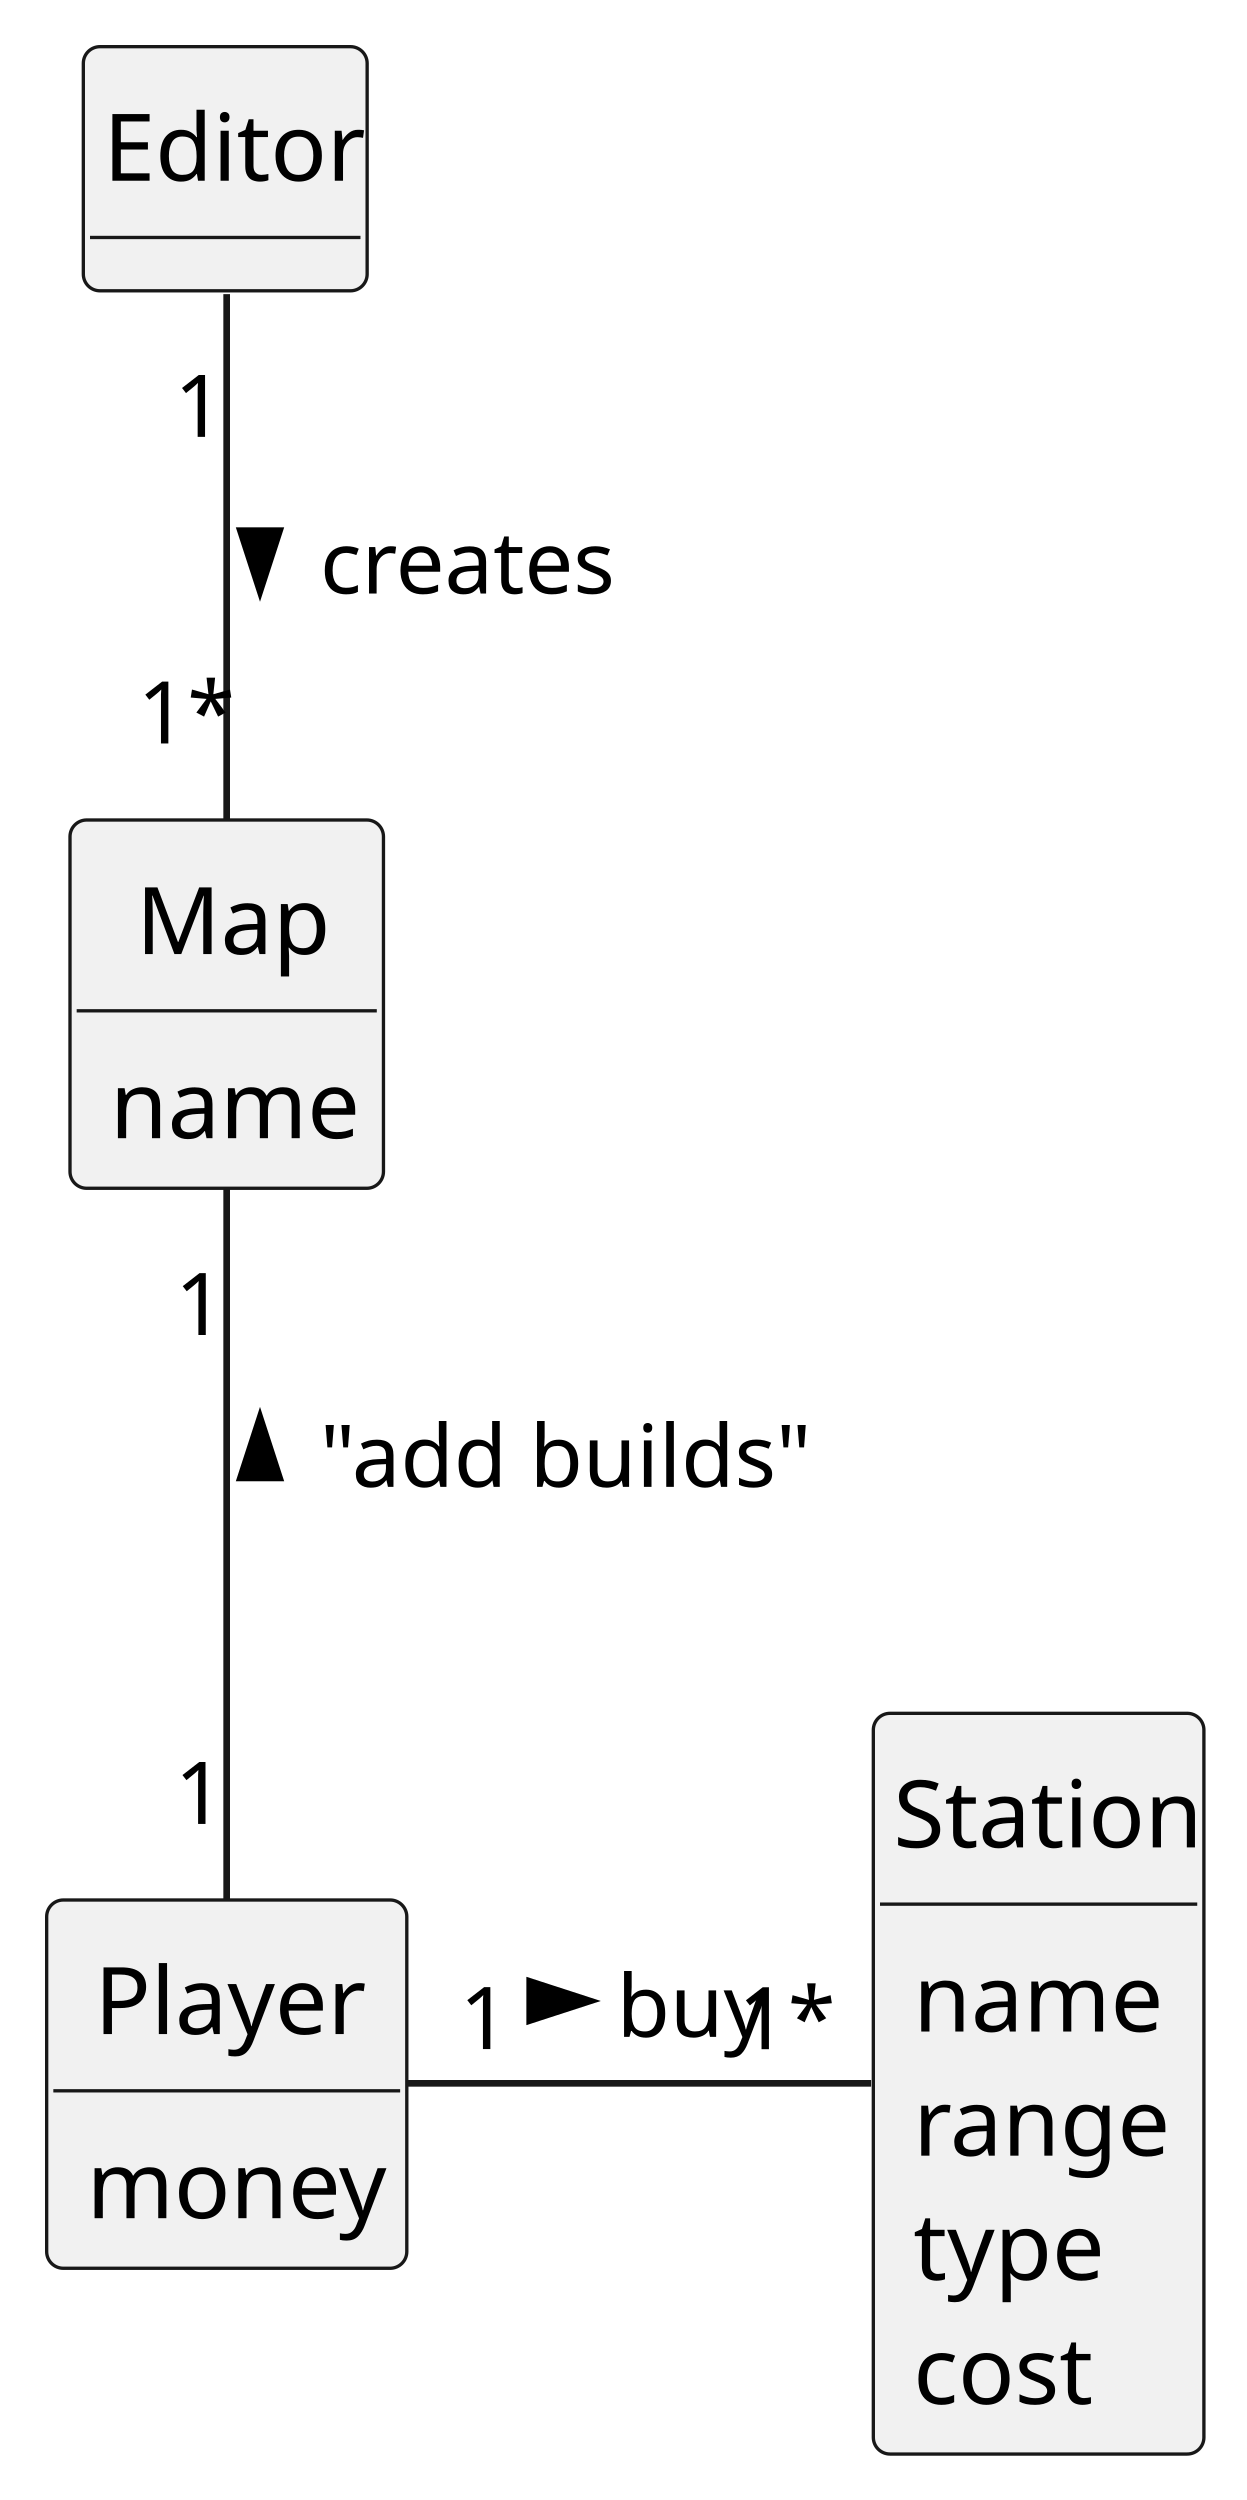
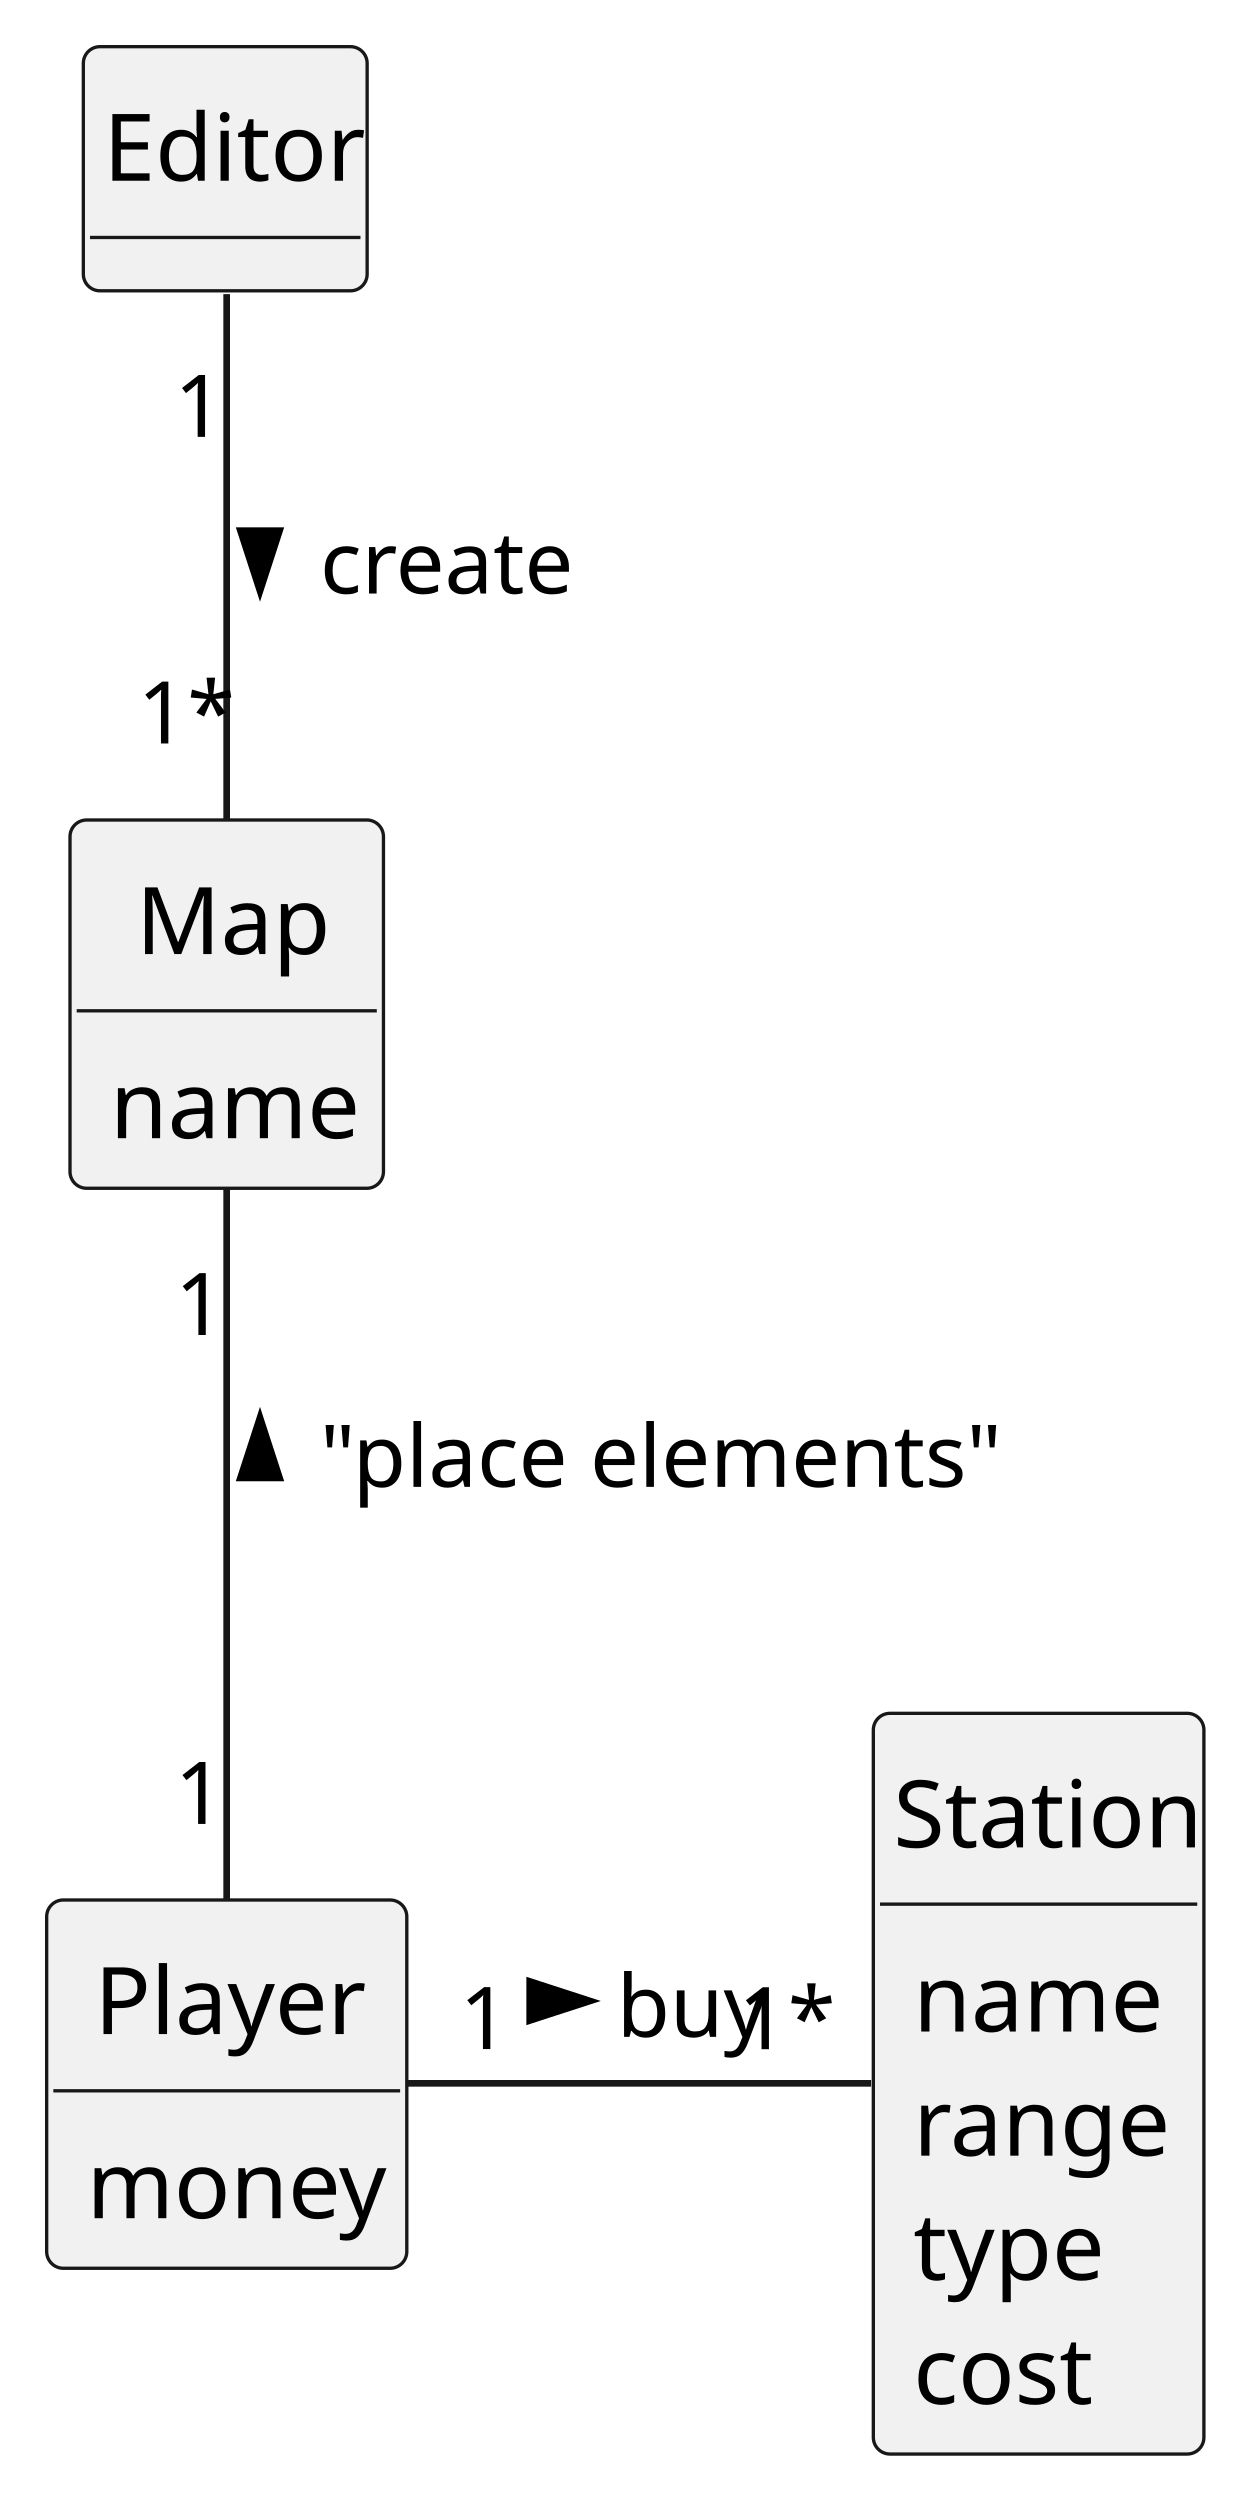
<svg xmlns="http://www.w3.org/2000/svg" contentStyleType="text/css" height="375px" preserveAspectRatio="none" style="width:187px;height:375px;background:#FFFFFF;" version="1.1" viewBox="0 0 187 375" width="187px" zoomAndPan="magnify">
  <defs />
  <g>
    <g id="elem_Editor">
      <rect codeLine="14" fill="#F1F1F1" height="36.621" id="Editor" rx="2.5" ry="2.5" style="stroke:#181818;stroke-width:0.5;" width="42.572" x="12.5" y="7" />
      <text fill="#000000" font-family="sans-serif" font-size="14" lengthAdjust="spacing" textLength="36.572" x="15.5" y="27.107">Editor</text>
      <line style="stroke:#181818;stroke-width:0.5;" x1="13.5" x2="54.072" y1="35.621" y2="35.621" />
    </g>
    <g id="elem_Map">
      <rect codeLine="17" fill="#F1F1F1" height="55.242" id="Map" rx="2.5" ry="2.5" style="stroke:#181818;stroke-width:0.5;" width="47.02" x="10.5" y="123" />
      <text fill="#000000" font-family="sans-serif" font-size="14" lengthAdjust="spacing" textLength="27.234" x="20.393" y="143.107">Map</text>
      <line style="stroke:#181818;stroke-width:0.5;" x1="11.5" x2="56.52" y1="151.621" y2="151.621" />
      <text fill="#000000" font-family="sans-serif" font-size="14" lengthAdjust="spacing" textLength="35.02" x="16.5" y="170.728">name</text>
    </g>
    <g id="elem_Player">
      <rect codeLine="20" fill="#F1F1F1" height="55.242" id="Player" rx="2.5" ry="2.5" style="stroke:#181818;stroke-width:0.5;" width="54.02" x="7" y="285" />
      <text fill="#000000" font-family="sans-serif" font-size="14" lengthAdjust="spacing" textLength="39.683" x="14.169" y="305.107">Player</text>
      <line style="stroke:#181818;stroke-width:0.5;" x1="8" x2="60.02" y1="313.621" y2="313.621" />
      <text fill="#000000" font-family="sans-serif" font-size="14" lengthAdjust="spacing" textLength="42.02" x="13" y="332.728">money</text>
    </g>
    <g id="elem_Station">
      <rect codeLine="24" fill="#F1F1F1" height="111.106" id="Station" rx="2.5" ry="2.5" style="stroke:#181818;stroke-width:0.5;" width="49.586" x="131" y="257" />
      <text fill="#000000" font-family="sans-serif" font-size="14" lengthAdjust="spacing" textLength="43.586" x="134" y="277.107">Station</text>
      <line style="stroke:#181818;stroke-width:0.5;" x1="132" x2="179.586" y1="285.621" y2="285.621" />
      <text fill="#000000" font-family="sans-serif" font-size="14" lengthAdjust="spacing" textLength="35.02" x="137" y="304.728">name</text>
      <text fill="#000000" font-family="sans-serif" font-size="14" lengthAdjust="spacing" textLength="35.807" x="137" y="323.35">range</text>
      <text fill="#000000" font-family="sans-serif" font-size="14" lengthAdjust="spacing" textLength="26.462" x="137" y="341.971">type</text>
      <text fill="#000000" font-family="sans-serif" font-size="14" lengthAdjust="spacing" textLength="25.676" x="137" y="360.592">cost</text>
    </g>
    <g id="link_Editor_Map">
      <path codeLine="31" d="M34,44.12 C34,64.72 34,99 34,122.85 " fill="none" id="Editor-Map" style="stroke:#181818;stroke-width:1.0;" />
      <polygon fill="#000000" points="39,88.645,41.939,79.6,36.061,79.6,39,88.645" style="stroke:#000000;stroke-width:1.0;" />
-       <text fill="#000000" font-family="sans-serif" font-size="13" lengthAdjust="spacing" textLength="42.631" x="48" y="89.028">creates</text>
+       <text fill="#000000" font-family="sans-serif" font-size="13" lengthAdjust="spacing" textLength="36.131" x="48" y="89.028">create</text>
      <text fill="#000000" font-family="sans-serif" font-size="13" lengthAdjust="spacing" textLength="7.23" x="26.148" y="65.527">1</text>
      <text fill="#000000" font-family="sans-serif" font-size="13" lengthAdjust="spacing" textLength="12.289" x="20.644" y="111.524">1*</text>
    </g>
    <g id="link_Player_Station">
      <path codeLine="33" d="M61.08,312.5 C81.85,312.5 110.33,312.5 130.67,312.5 " fill="none" id="Player-Station" style="stroke:#181818;stroke-width:1.0;" />
      <polygon fill="#000000" points="88.5,300.146,79.455,297.207,79.455,303.084,88.5,300.146" style="stroke:#000000;stroke-width:1.0;" />
      <text fill="#000000" font-family="sans-serif" font-size="13" lengthAdjust="spacing" textLength="20.96" x="92.5" y="305.528">buy</text>
      <text fill="#000000" font-family="sans-serif" font-size="13" lengthAdjust="spacing" textLength="7.23" x="68.943" y="307.356">1</text>
      <text fill="#000000" font-family="sans-serif" font-size="13" lengthAdjust="spacing" textLength="12.289" x="110.732" y="307.374">1*</text>
    </g>
    <g id="link_Map_Player">
      <path codeLine="35" d="M34,178.28 C34,207.9 34,255.35 34,284.9 " fill="none" id="Map-Player" style="stroke:#181818;stroke-width:1.0;" />
      <polygon fill="#000000" points="39,212.645,36.061,221.691,41.939,221.691,39,212.645" style="stroke:#000000;stroke-width:1.0;" />
-       <text fill="#000000" font-family="sans-serif" font-size="13" lengthAdjust="spacing" textLength="68.498" x="48" y="223.028">"add builds"</text>
+       <text fill="#000000" font-family="sans-serif" font-size="13" lengthAdjust="spacing" textLength="96.668" x="48" y="223.028">"place elements"</text>
      <text fill="#000000" font-family="sans-serif" font-size="13" lengthAdjust="spacing" textLength="7.23" x="26.257" y="200.25">1</text>
      <text fill="#000000" font-family="sans-serif" font-size="13" lengthAdjust="spacing" textLength="7.23" x="26.215" y="273.586">1</text>
    </g>
  </g>
</svg>
